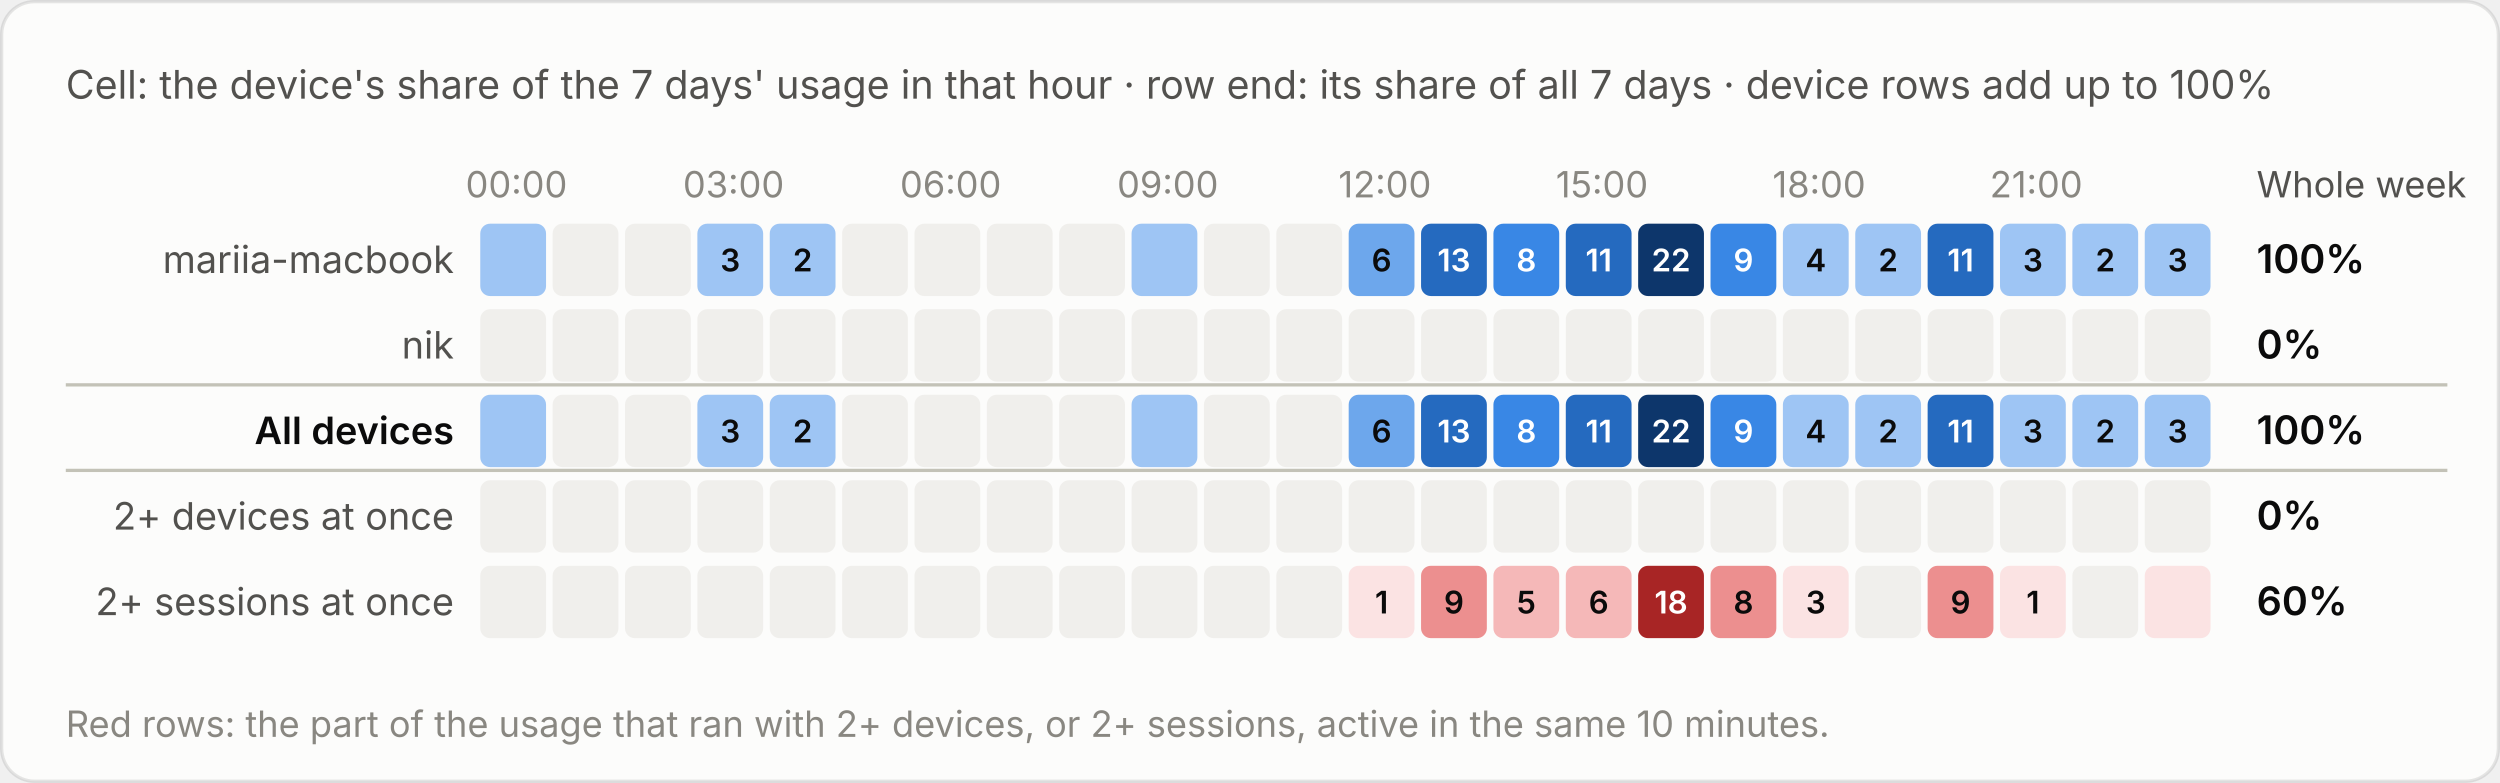
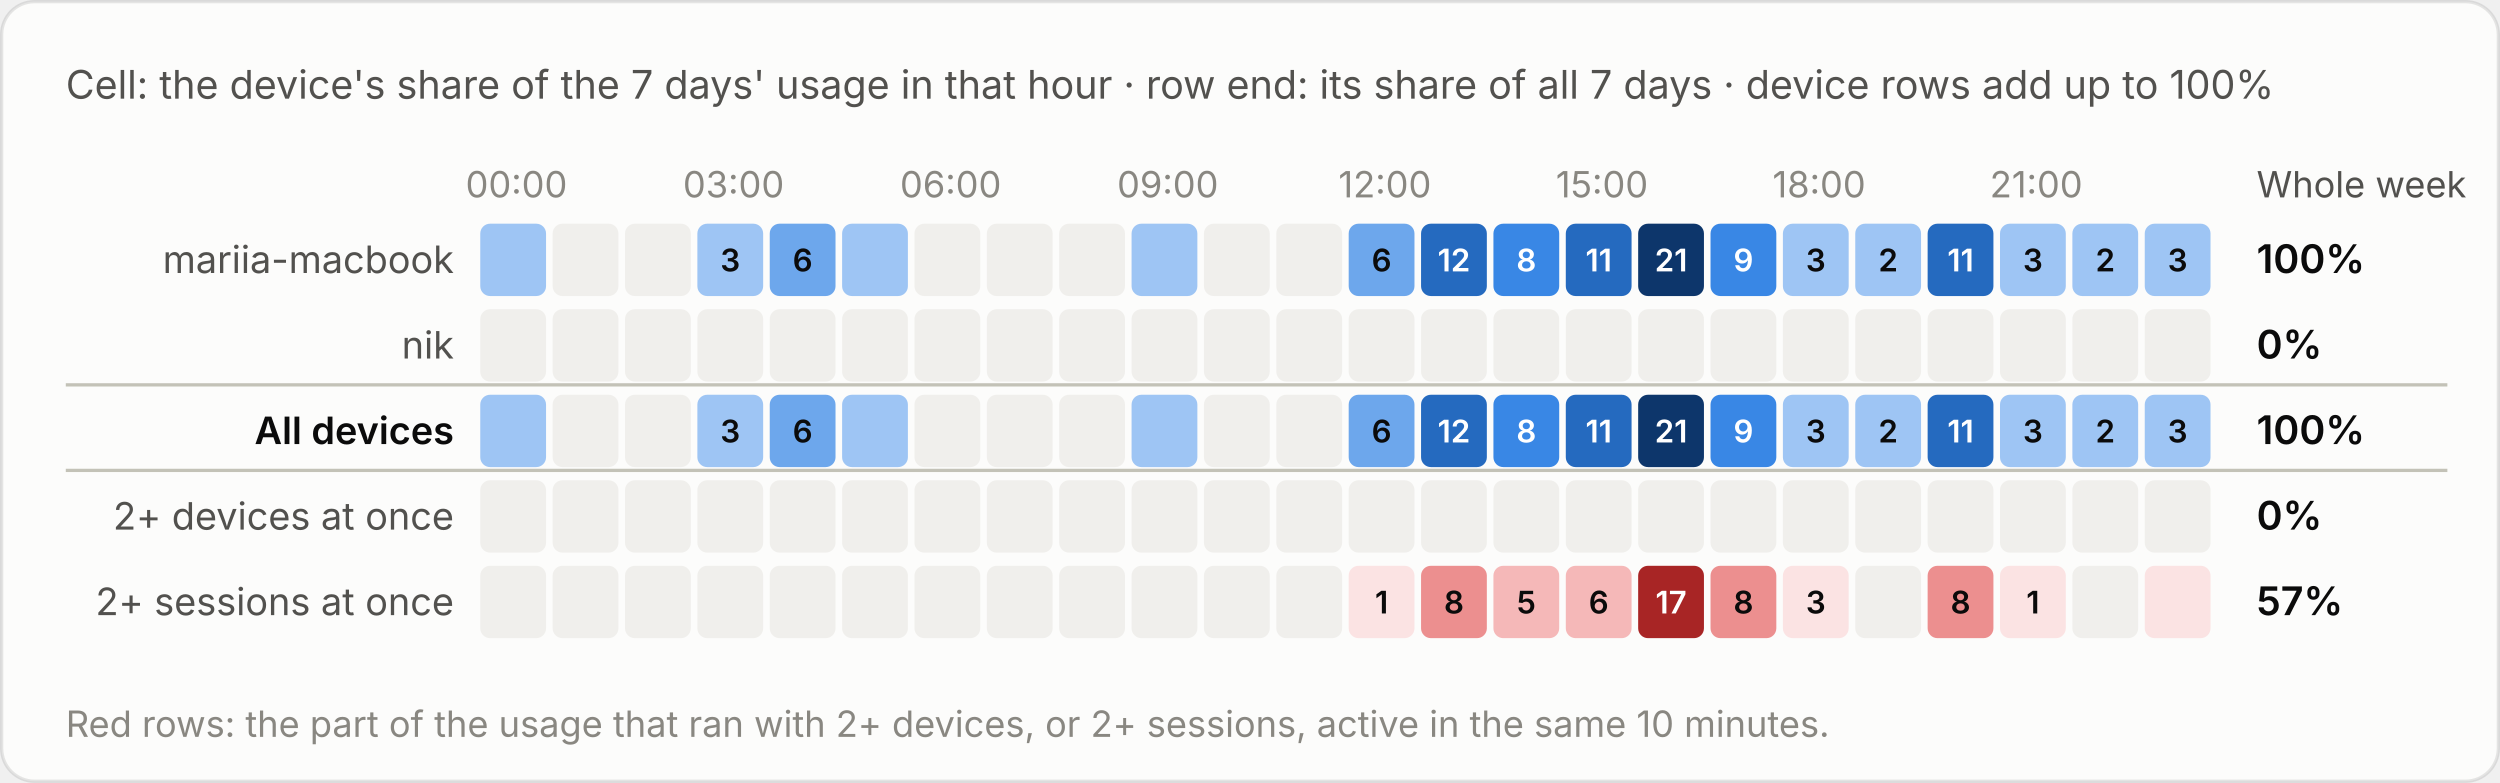
<svg xmlns="http://www.w3.org/2000/svg" viewBox="0 0 760 238" width="760" height="238" role="img" aria-label="Cell: the device's share of the 7 days' usage in that hour · row end: its share of all 7 days · device rows add up to 100%">
  <style>text{font-family:system-ui,-apple-system,"Segoe UI",sans-serif;font-variant-numeric:tabular-nums}.bg{fill:#fcfcfb;stroke:rgba(11,11,11,.10)}.tp{fill:#0b0b0b}.ts{fill:#52514e}.tm{fill:#898781}.grid{stroke:#e1e0d9;stroke-width:1}.base{stroke:#c3c2b7;stroke-width:1}.so{fill:#b5b3ad}.lo{stroke:#b5b3ad}.qe{fill:#f0efec}.ring{stroke:#fcfcfb}.area{fill-opacity:.1}.s0{fill:#2a78d6}.l0{stroke:#2a78d6}.s1{fill:#eb6834}.l1{stroke:#eb6834}.s2{fill:#1baf7a}.l2{stroke:#1baf7a}.s3{fill:#eda100}.l3{stroke:#eda100}.s4{fill:#e87ba4}.l4{stroke:#e87ba4}.s5{fill:#008300}.l5{stroke:#008300}.s6{fill:#4a3aa7}.l6{stroke:#4a3aa7}.s7{fill:#e34948}.l7{stroke:#e34948}.q0{fill:#cde2fb}.q1{fill:#9ec5f4}.q2{fill:#6da7ec}.q3{fill:#3987e5}.q4{fill:#256abf}.q5{fill:#184f95}.q6{fill:#0d366b}.r0{fill:#f8d4d4}.r1{fill:#ec8f8f}.r2{fill:#c42f2f}.a0{fill:#fbe3e3}.a1{fill:#f5b8b8}.a2{fill:#ec8f8f}.a3{fill:#d65252}.a4{fill:#a82525}.tq0{fill:#0b0b0b}.tq1{fill:#0b0b0b}.tq2{fill:#0b0b0b}.tq3{fill:#ffffff}.tq4{fill:#ffffff}.tq5{fill:#ffffff}.tq6{fill:#ffffff}.tr0{fill:#0b0b0b}.tr1{fill:#0b0b0b}.tr2{fill:#ffffff}.ta0{fill:#0b0b0b}.ta1{fill:#0b0b0b}.ta2{fill:#0b0b0b}.ta3{fill:#ffffff}.ta4{fill:#ffffff}.tw{fill:#ffffff}@media (prefers-color-scheme:dark){.bg{fill:#1a1a19;stroke:rgba(255,255,255,.10)}.tp{fill:#fff}.ts{fill:#c3c2b7}.tm{fill:#898781}.grid{stroke:#2c2c2a}.base{stroke:#383835}.so{fill:#5c5b57}.lo{stroke:#5c5b57}.qe{fill:#262624}.ring{stroke:#1a1a19}.s0{fill:#3987e5}.l0{stroke:#3987e5}.s1{fill:#d95926}.l1{stroke:#d95926}.s2{fill:#199e70}.l2{stroke:#199e70}.s3{fill:#c98500}.l3{stroke:#c98500}.s4{fill:#d55181}.l4{stroke:#d55181}.s5{fill:#008300}.l5{stroke:#008300}.s6{fill:#9085e9}.l6{stroke:#9085e9}.s7{fill:#e66767}.l7{stroke:#e66767}.q0{fill:#16263a}.q1{fill:#123a66}.q2{fill:#184f95}.q3{fill:#256abf}.q4{fill:#3987e5}.q5{fill:#6da7ec}.q6{fill:#b7d3f6}.r0{fill:#4a2023}.r1{fill:#8c2c2f}.r2{fill:#e25555}.a0{fill:#3a1a1c}.a1{fill:#5e2427}.a2{fill:#8c2c2f}.a3{fill:#c43c3f}.a4{fill:#f07070}.tq0{fill:#ffffff}.tq1{fill:#ffffff}.tq2{fill:#ffffff}.tq3{fill:#ffffff}.tq4{fill:#ffffff}.tq5{fill:#0b0b0b}.tq6{fill:#0b0b0b}.tr0{fill:#ffffff}.tr1{fill:#ffffff}.tr2{fill:#ffffff}.ta0{fill:#ffffff}.ta1{fill:#ffffff}.ta2{fill:#ffffff}.ta3{fill:#ffffff}.ta4{fill:#0b0b0b}.tw{fill:#ffffff}}</style>
  <rect class="bg" x=".5" y=".5" width="759" height="237" rx="10" />
  <text class="ts" x="20" y="30" font-size="12">Cell: the device's share of the 7 days' usage in that hour · row end: its share of all 7 days · device rows add up to 100%</text>
  <g transform="translate(0,-20)">
    <text class="tm" x="157.0" y="80" font-size="11" text-anchor="middle">00:00</text>
    <text class="tm" x="223.0" y="80" font-size="11" text-anchor="middle">03:00</text>
    <text class="tm" x="289.0" y="80" font-size="11" text-anchor="middle">06:00</text>
    <text class="tm" x="355.0" y="80" font-size="11" text-anchor="middle">09:00</text>
    <text class="tm" x="421.0" y="80" font-size="11" text-anchor="middle">12:00</text>
    <text class="tm" x="487.0" y="80" font-size="11" text-anchor="middle">15:00</text>
    <text class="tm" x="553.0" y="80" font-size="11" text-anchor="middle">18:00</text>
    <text class="tm" x="619.0" y="80" font-size="11" text-anchor="middle">21:00</text>
    <text class="ts" x="686" y="80" font-size="11">Whole week</text>
    <text class="ts" x="138" y="103.0" font-size="11.5" text-anchor="end">mariia-macbook</text>
    <rect class="q1" x="146.0" y="88" width="20" height="22" rx="3" />
    <rect class="qe" x="168.0" y="88" width="20" height="22" rx="3" />
    <rect class="qe" x="190.0" y="88" width="20" height="22" rx="3" />
    <rect class="q1" x="212.0" y="88" width="20" height="22" rx="3" />
    <text class="tq1" x="222.0" y="102.5" font-size="9.5" font-weight="600" text-anchor="middle">3</text>
-     <rect class="q1" x="234.0" y="88" width="20" height="22" rx="3" />
-     <text class="tq1" x="244.0" y="102.5" font-size="9.5" font-weight="600" text-anchor="middle">2</text>
-     <rect class="qe" x="256.0" y="88" width="20" height="22" rx="3" />
+     <rect class="q2" x="234.0" y="88" width="20" height="22" rx="3" />
+     <text class="tq2" x="244.0" y="102.5" font-size="9.5" font-weight="600" text-anchor="middle">6</text>
+     <rect class="q1" x="256.0" y="88" width="20" height="22" rx="3" />
    <rect class="qe" x="278.0" y="88" width="20" height="22" rx="3" />
    <rect class="qe" x="300.0" y="88" width="20" height="22" rx="3" />
    <rect class="qe" x="322.0" y="88" width="20" height="22" rx="3" />
    <rect class="q1" x="344.0" y="88" width="20" height="22" rx="3" />
    <rect class="qe" x="366.0" y="88" width="20" height="22" rx="3" />
    <rect class="qe" x="388.0" y="88" width="20" height="22" rx="3" />
    <rect class="q2" x="410.0" y="88" width="20" height="22" rx="3" />
    <text class="tq2" x="420.0" y="102.5" font-size="9.5" font-weight="600" text-anchor="middle">6</text>
    <rect class="q4" x="432.0" y="88" width="20" height="22" rx="3" />
-     <text class="tq4" x="442.0" y="102.5" font-size="9.5" font-weight="600" text-anchor="middle">13</text>
+     <text class="tq4" x="442.0" y="102.5" font-size="9.5" font-weight="600" text-anchor="middle">12</text>
    <rect class="q3" x="454.0" y="88" width="20" height="22" rx="3" />
    <text class="tq3" x="464.0" y="102.5" font-size="9.5" font-weight="600" text-anchor="middle">8</text>
    <rect class="q4" x="476.0" y="88" width="20" height="22" rx="3" />
    <text class="tq4" x="486.0" y="102.5" font-size="9.5" font-weight="600" text-anchor="middle">11</text>
    <rect class="q6" x="498.0" y="88" width="20" height="22" rx="3" />
-     <text class="tq6" x="508.0" y="102.5" font-size="9.5" font-weight="600" text-anchor="middle">22</text>
+     <text class="tq6" x="508.0" y="102.5" font-size="9.5" font-weight="600" text-anchor="middle">21</text>
    <rect class="q3" x="520.0" y="88" width="20" height="22" rx="3" />
    <text class="tq3" x="530.0" y="102.5" font-size="9.5" font-weight="600" text-anchor="middle">9</text>
    <rect class="q1" x="542.0" y="88" width="20" height="22" rx="3" />
-     <text class="tq1" x="552.0" y="102.5" font-size="9.5" font-weight="600" text-anchor="middle">4</text>
+     <text class="tq1" x="552.0" y="102.5" font-size="9.5" font-weight="600" text-anchor="middle">3</text>
    <rect class="q1" x="564.0" y="88" width="20" height="22" rx="3" />
    <text class="tq1" x="574.0" y="102.5" font-size="9.5" font-weight="600" text-anchor="middle">2</text>
    <rect class="q4" x="586.0" y="88" width="20" height="22" rx="3" />
    <text class="tq4" x="596.0" y="102.5" font-size="9.5" font-weight="600" text-anchor="middle">11</text>
    <rect class="q1" x="608.0" y="88" width="20" height="22" rx="3" />
    <text class="tq1" x="618.0" y="102.5" font-size="9.5" font-weight="600" text-anchor="middle">3</text>
    <rect class="q1" x="630.0" y="88" width="20" height="22" rx="3" />
    <text class="tq1" x="640.0" y="102.5" font-size="9.5" font-weight="600" text-anchor="middle">2</text>
    <rect class="q1" x="652.0" y="88" width="20" height="22" rx="3" />
    <text class="tq1" x="662.0" y="102.5" font-size="9.5" font-weight="600" text-anchor="middle">3</text>
    <text class="tp" x="686" y="103.0" font-size="12" font-weight="600">100%</text>
    <text class="ts" x="138" y="129.0" font-size="11.5" text-anchor="end">nik</text>
    <rect class="qe" x="146.0" y="114" width="20" height="22" rx="3" />
    <rect class="qe" x="168.0" y="114" width="20" height="22" rx="3" />
    <rect class="qe" x="190.0" y="114" width="20" height="22" rx="3" />
    <rect class="qe" x="212.0" y="114" width="20" height="22" rx="3" />
    <rect class="qe" x="234.0" y="114" width="20" height="22" rx="3" />
    <rect class="qe" x="256.0" y="114" width="20" height="22" rx="3" />
    <rect class="qe" x="278.0" y="114" width="20" height="22" rx="3" />
    <rect class="qe" x="300.0" y="114" width="20" height="22" rx="3" />
    <rect class="qe" x="322.0" y="114" width="20" height="22" rx="3" />
    <rect class="qe" x="344.0" y="114" width="20" height="22" rx="3" />
    <rect class="qe" x="366.0" y="114" width="20" height="22" rx="3" />
    <rect class="qe" x="388.0" y="114" width="20" height="22" rx="3" />
    <rect class="qe" x="410.0" y="114" width="20" height="22" rx="3" />
    <rect class="qe" x="432.0" y="114" width="20" height="22" rx="3" />
    <rect class="qe" x="454.0" y="114" width="20" height="22" rx="3" />
    <rect class="qe" x="476.0" y="114" width="20" height="22" rx="3" />
    <rect class="qe" x="498.0" y="114" width="20" height="22" rx="3" />
    <rect class="qe" x="520.0" y="114" width="20" height="22" rx="3" />
    <rect class="qe" x="542.0" y="114" width="20" height="22" rx="3" />
    <rect class="qe" x="564.0" y="114" width="20" height="22" rx="3" />
    <rect class="qe" x="586.0" y="114" width="20" height="22" rx="3" />
    <rect class="qe" x="608.0" y="114" width="20" height="22" rx="3" />
    <rect class="qe" x="630.0" y="114" width="20" height="22" rx="3" />
    <rect class="qe" x="652.0" y="114" width="20" height="22" rx="3" />
    <text class="tp" x="686" y="129.0" font-size="12" font-weight="600">0%</text>
    <line class="base" x1="20" x2="744" y1="137" y2="137" />
    <text class="tp" x="138" y="155.0" font-size="11.5" text-anchor="end" font-weight="600">All devices</text>
    <rect class="q1" x="146.0" y="140" width="20" height="22" rx="3" />
    <rect class="qe" x="168.0" y="140" width="20" height="22" rx="3" />
    <rect class="qe" x="190.0" y="140" width="20" height="22" rx="3" />
    <rect class="q1" x="212.0" y="140" width="20" height="22" rx="3" />
    <text class="tq1" x="222.0" y="154.5" font-size="9.5" font-weight="600" text-anchor="middle">3</text>
-     <rect class="q1" x="234.0" y="140" width="20" height="22" rx="3" />
-     <text class="tq1" x="244.0" y="154.5" font-size="9.5" font-weight="600" text-anchor="middle">2</text>
-     <rect class="qe" x="256.0" y="140" width="20" height="22" rx="3" />
+     <rect class="q2" x="234.0" y="140" width="20" height="22" rx="3" />
+     <text class="tq2" x="244.0" y="154.5" font-size="9.5" font-weight="600" text-anchor="middle">6</text>
+     <rect class="q1" x="256.0" y="140" width="20" height="22" rx="3" />
    <rect class="qe" x="278.0" y="140" width="20" height="22" rx="3" />
    <rect class="qe" x="300.0" y="140" width="20" height="22" rx="3" />
    <rect class="qe" x="322.0" y="140" width="20" height="22" rx="3" />
    <rect class="q1" x="344.0" y="140" width="20" height="22" rx="3" />
    <rect class="qe" x="366.0" y="140" width="20" height="22" rx="3" />
    <rect class="qe" x="388.0" y="140" width="20" height="22" rx="3" />
    <rect class="q2" x="410.0" y="140" width="20" height="22" rx="3" />
    <text class="tq2" x="420.0" y="154.5" font-size="9.5" font-weight="600" text-anchor="middle">6</text>
    <rect class="q4" x="432.0" y="140" width="20" height="22" rx="3" />
-     <text class="tq4" x="442.0" y="154.5" font-size="9.5" font-weight="600" text-anchor="middle">13</text>
+     <text class="tq4" x="442.0" y="154.5" font-size="9.5" font-weight="600" text-anchor="middle">12</text>
    <rect class="q3" x="454.0" y="140" width="20" height="22" rx="3" />
    <text class="tq3" x="464.0" y="154.5" font-size="9.5" font-weight="600" text-anchor="middle">8</text>
    <rect class="q4" x="476.0" y="140" width="20" height="22" rx="3" />
    <text class="tq4" x="486.0" y="154.5" font-size="9.5" font-weight="600" text-anchor="middle">11</text>
    <rect class="q6" x="498.0" y="140" width="20" height="22" rx="3" />
-     <text class="tq6" x="508.0" y="154.5" font-size="9.5" font-weight="600" text-anchor="middle">22</text>
+     <text class="tq6" x="508.0" y="154.5" font-size="9.5" font-weight="600" text-anchor="middle">21</text>
    <rect class="q3" x="520.0" y="140" width="20" height="22" rx="3" />
    <text class="tq3" x="530.0" y="154.5" font-size="9.5" font-weight="600" text-anchor="middle">9</text>
    <rect class="q1" x="542.0" y="140" width="20" height="22" rx="3" />
-     <text class="tq1" x="552.0" y="154.5" font-size="9.5" font-weight="600" text-anchor="middle">4</text>
+     <text class="tq1" x="552.0" y="154.5" font-size="9.5" font-weight="600" text-anchor="middle">3</text>
    <rect class="q1" x="564.0" y="140" width="20" height="22" rx="3" />
    <text class="tq1" x="574.0" y="154.5" font-size="9.5" font-weight="600" text-anchor="middle">2</text>
    <rect class="q4" x="586.0" y="140" width="20" height="22" rx="3" />
    <text class="tq4" x="596.0" y="154.5" font-size="9.5" font-weight="600" text-anchor="middle">11</text>
    <rect class="q1" x="608.0" y="140" width="20" height="22" rx="3" />
    <text class="tq1" x="618.0" y="154.5" font-size="9.5" font-weight="600" text-anchor="middle">3</text>
    <rect class="q1" x="630.0" y="140" width="20" height="22" rx="3" />
    <text class="tq1" x="640.0" y="154.5" font-size="9.5" font-weight="600" text-anchor="middle">2</text>
    <rect class="q1" x="652.0" y="140" width="20" height="22" rx="3" />
    <text class="tq1" x="662.0" y="154.5" font-size="9.5" font-weight="600" text-anchor="middle">3</text>
    <text class="tp" x="686" y="155.0" font-size="12" font-weight="600">100%</text>
    <line class="base" x1="20" x2="744" y1="163" y2="163" />
    <text class="ts" x="138" y="181.0" font-size="11.5" text-anchor="end">2+ devices at once</text>
    <rect class="qe" x="146.0" y="166" width="20" height="22" rx="3" />
    <rect class="qe" x="168.0" y="166" width="20" height="22" rx="3" />
    <rect class="qe" x="190.0" y="166" width="20" height="22" rx="3" />
    <rect class="qe" x="212.0" y="166" width="20" height="22" rx="3" />
    <rect class="qe" x="234.0" y="166" width="20" height="22" rx="3" />
    <rect class="qe" x="256.0" y="166" width="20" height="22" rx="3" />
    <rect class="qe" x="278.0" y="166" width="20" height="22" rx="3" />
    <rect class="qe" x="300.0" y="166" width="20" height="22" rx="3" />
    <rect class="qe" x="322.0" y="166" width="20" height="22" rx="3" />
    <rect class="qe" x="344.0" y="166" width="20" height="22" rx="3" />
    <rect class="qe" x="366.0" y="166" width="20" height="22" rx="3" />
    <rect class="qe" x="388.0" y="166" width="20" height="22" rx="3" />
    <rect class="qe" x="410.0" y="166" width="20" height="22" rx="3" />
    <rect class="qe" x="432.0" y="166" width="20" height="22" rx="3" />
    <rect class="qe" x="454.0" y="166" width="20" height="22" rx="3" />
    <rect class="qe" x="476.0" y="166" width="20" height="22" rx="3" />
    <rect class="qe" x="498.0" y="166" width="20" height="22" rx="3" />
    <rect class="qe" x="520.0" y="166" width="20" height="22" rx="3" />
    <rect class="qe" x="542.0" y="166" width="20" height="22" rx="3" />
    <rect class="qe" x="564.0" y="166" width="20" height="22" rx="3" />
    <rect class="qe" x="586.0" y="166" width="20" height="22" rx="3" />
    <rect class="qe" x="608.0" y="166" width="20" height="22" rx="3" />
    <rect class="qe" x="630.0" y="166" width="20" height="22" rx="3" />
    <rect class="qe" x="652.0" y="166" width="20" height="22" rx="3" />
    <text class="tp" x="686" y="181.0" font-size="12" font-weight="600">0%</text>
    <text class="ts" x="138" y="207.0" font-size="11.5" text-anchor="end">2+ sessions at once</text>
    <rect class="qe" x="146.0" y="192" width="20" height="22" rx="3" />
    <rect class="qe" x="168.0" y="192" width="20" height="22" rx="3" />
    <rect class="qe" x="190.0" y="192" width="20" height="22" rx="3" />
    <rect class="qe" x="212.0" y="192" width="20" height="22" rx="3" />
    <rect class="qe" x="234.0" y="192" width="20" height="22" rx="3" />
    <rect class="qe" x="256.0" y="192" width="20" height="22" rx="3" />
    <rect class="qe" x="278.0" y="192" width="20" height="22" rx="3" />
    <rect class="qe" x="300.0" y="192" width="20" height="22" rx="3" />
    <rect class="qe" x="322.0" y="192" width="20" height="22" rx="3" />
    <rect class="qe" x="344.0" y="192" width="20" height="22" rx="3" />
    <rect class="qe" x="366.0" y="192" width="20" height="22" rx="3" />
    <rect class="qe" x="388.0" y="192" width="20" height="22" rx="3" />
    <rect class="a0" x="410.0" y="192" width="20" height="22" rx="3" />
    <text class="ta0" x="420.0" y="206.5" font-size="9.5" font-weight="600" text-anchor="middle">1</text>
    <rect class="a2" x="432.0" y="192" width="20" height="22" rx="3" />
-     <text class="ta2" x="442.0" y="206.5" font-size="9.5" font-weight="600" text-anchor="middle">9</text>
+     <text class="ta2" x="442.0" y="206.5" font-size="9.5" font-weight="600" text-anchor="middle">8</text>
    <rect class="a1" x="454.0" y="192" width="20" height="22" rx="3" />
    <text class="ta1" x="464.0" y="206.5" font-size="9.5" font-weight="600" text-anchor="middle">5</text>
    <rect class="a1" x="476.0" y="192" width="20" height="22" rx="3" />
    <text class="ta1" x="486.0" y="206.5" font-size="9.5" font-weight="600" text-anchor="middle">6</text>
    <rect class="a4" x="498.0" y="192" width="20" height="22" rx="3" />
-     <text class="ta4" x="508.0" y="206.5" font-size="9.5" font-weight="600" text-anchor="middle">18</text>
+     <text class="ta4" x="508.0" y="206.5" font-size="9.5" font-weight="600" text-anchor="middle">17</text>
    <rect class="a2" x="520.0" y="192" width="20" height="22" rx="3" />
    <text class="ta2" x="530.0" y="206.5" font-size="9.5" font-weight="600" text-anchor="middle">8</text>
    <rect class="a0" x="542.0" y="192" width="20" height="22" rx="3" />
    <text class="ta0" x="552.0" y="206.5" font-size="9.5" font-weight="600" text-anchor="middle">3</text>
    <rect class="qe" x="564.0" y="192" width="20" height="22" rx="3" />
    <rect class="a2" x="586.0" y="192" width="20" height="22" rx="3" />
-     <text class="ta2" x="596.0" y="206.5" font-size="9.5" font-weight="600" text-anchor="middle">9</text>
+     <text class="ta2" x="596.0" y="206.5" font-size="9.5" font-weight="600" text-anchor="middle">8</text>
    <rect class="a0" x="608.0" y="192" width="20" height="22" rx="3" />
    <text class="ta0" x="618.0" y="206.5" font-size="9.5" font-weight="600" text-anchor="middle">1</text>
    <rect class="qe" x="630.0" y="192" width="20" height="22" rx="3" />
    <rect class="a0" x="652.0" y="192" width="20" height="22" rx="3" />
-     <text class="tp" x="686" y="207.0" font-size="12" font-weight="600">60%</text>
+     <text class="tp" x="686" y="207.0" font-size="12" font-weight="600">57%</text>
    <text class="tm" x="20" y="244" font-size="11">Red rows: the part of the usage that ran with 2+ devices, or 2+ sessions, active in the same 10 minutes.</text>
  </g>
</svg>
